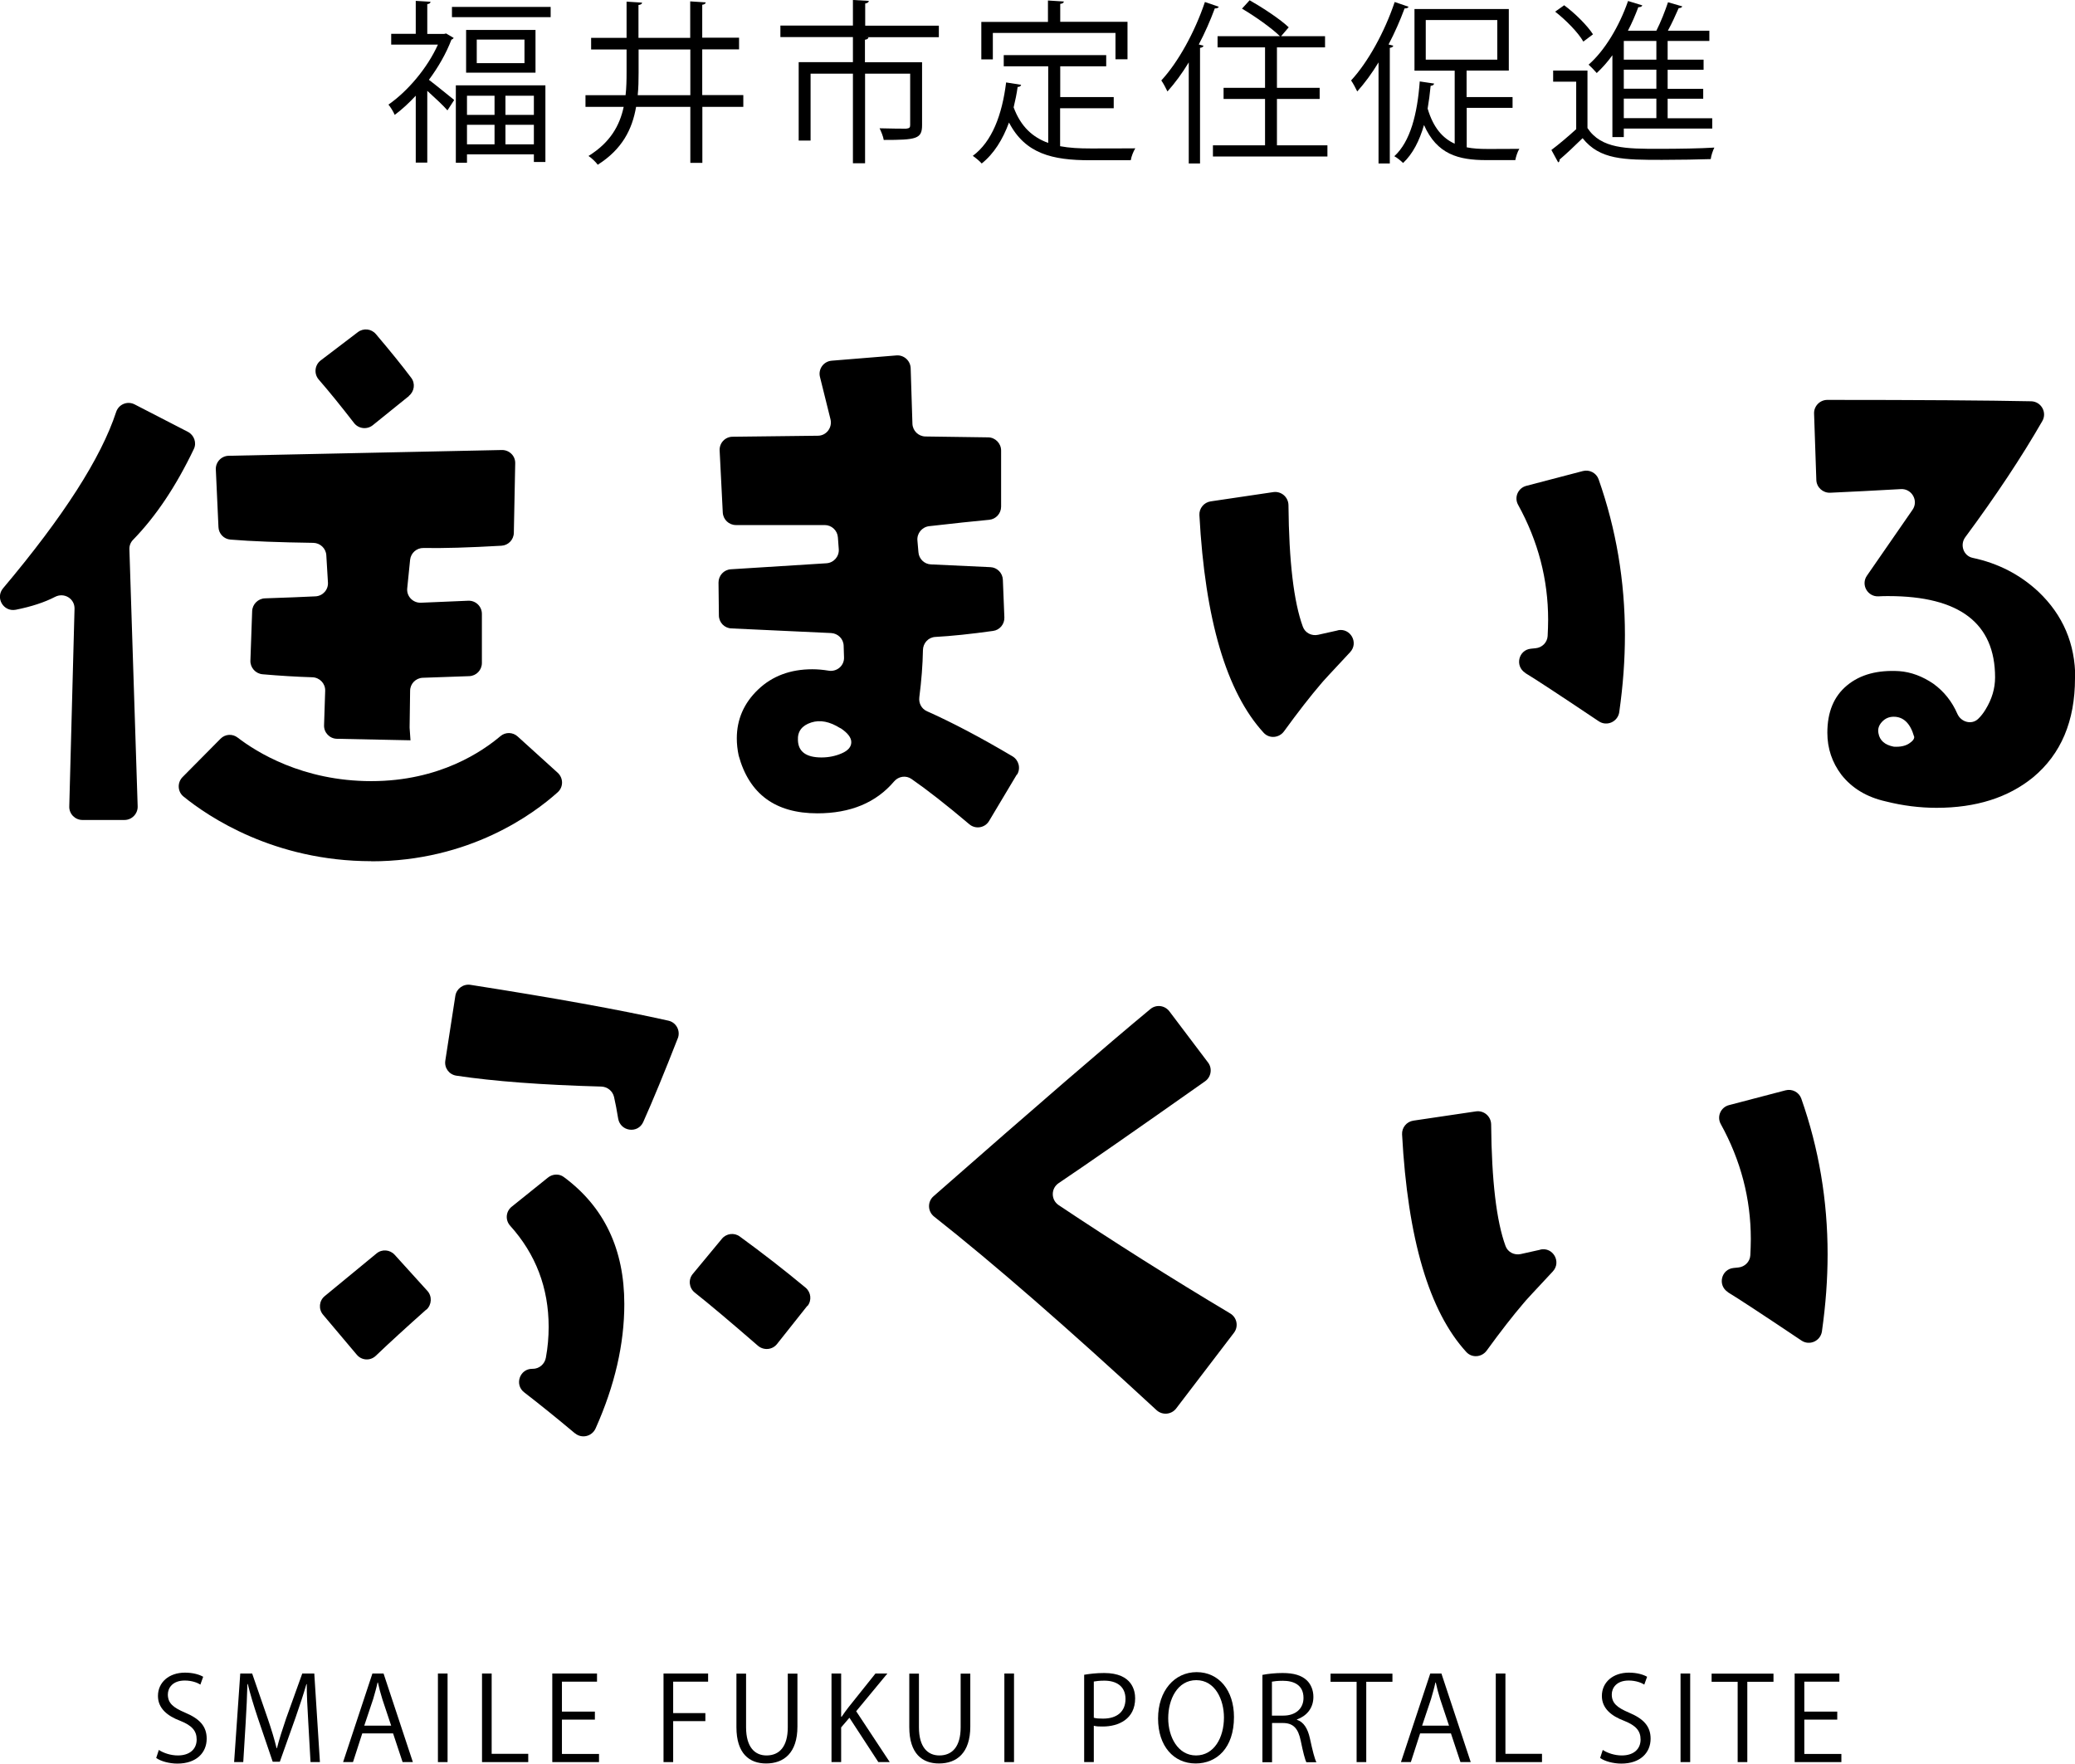
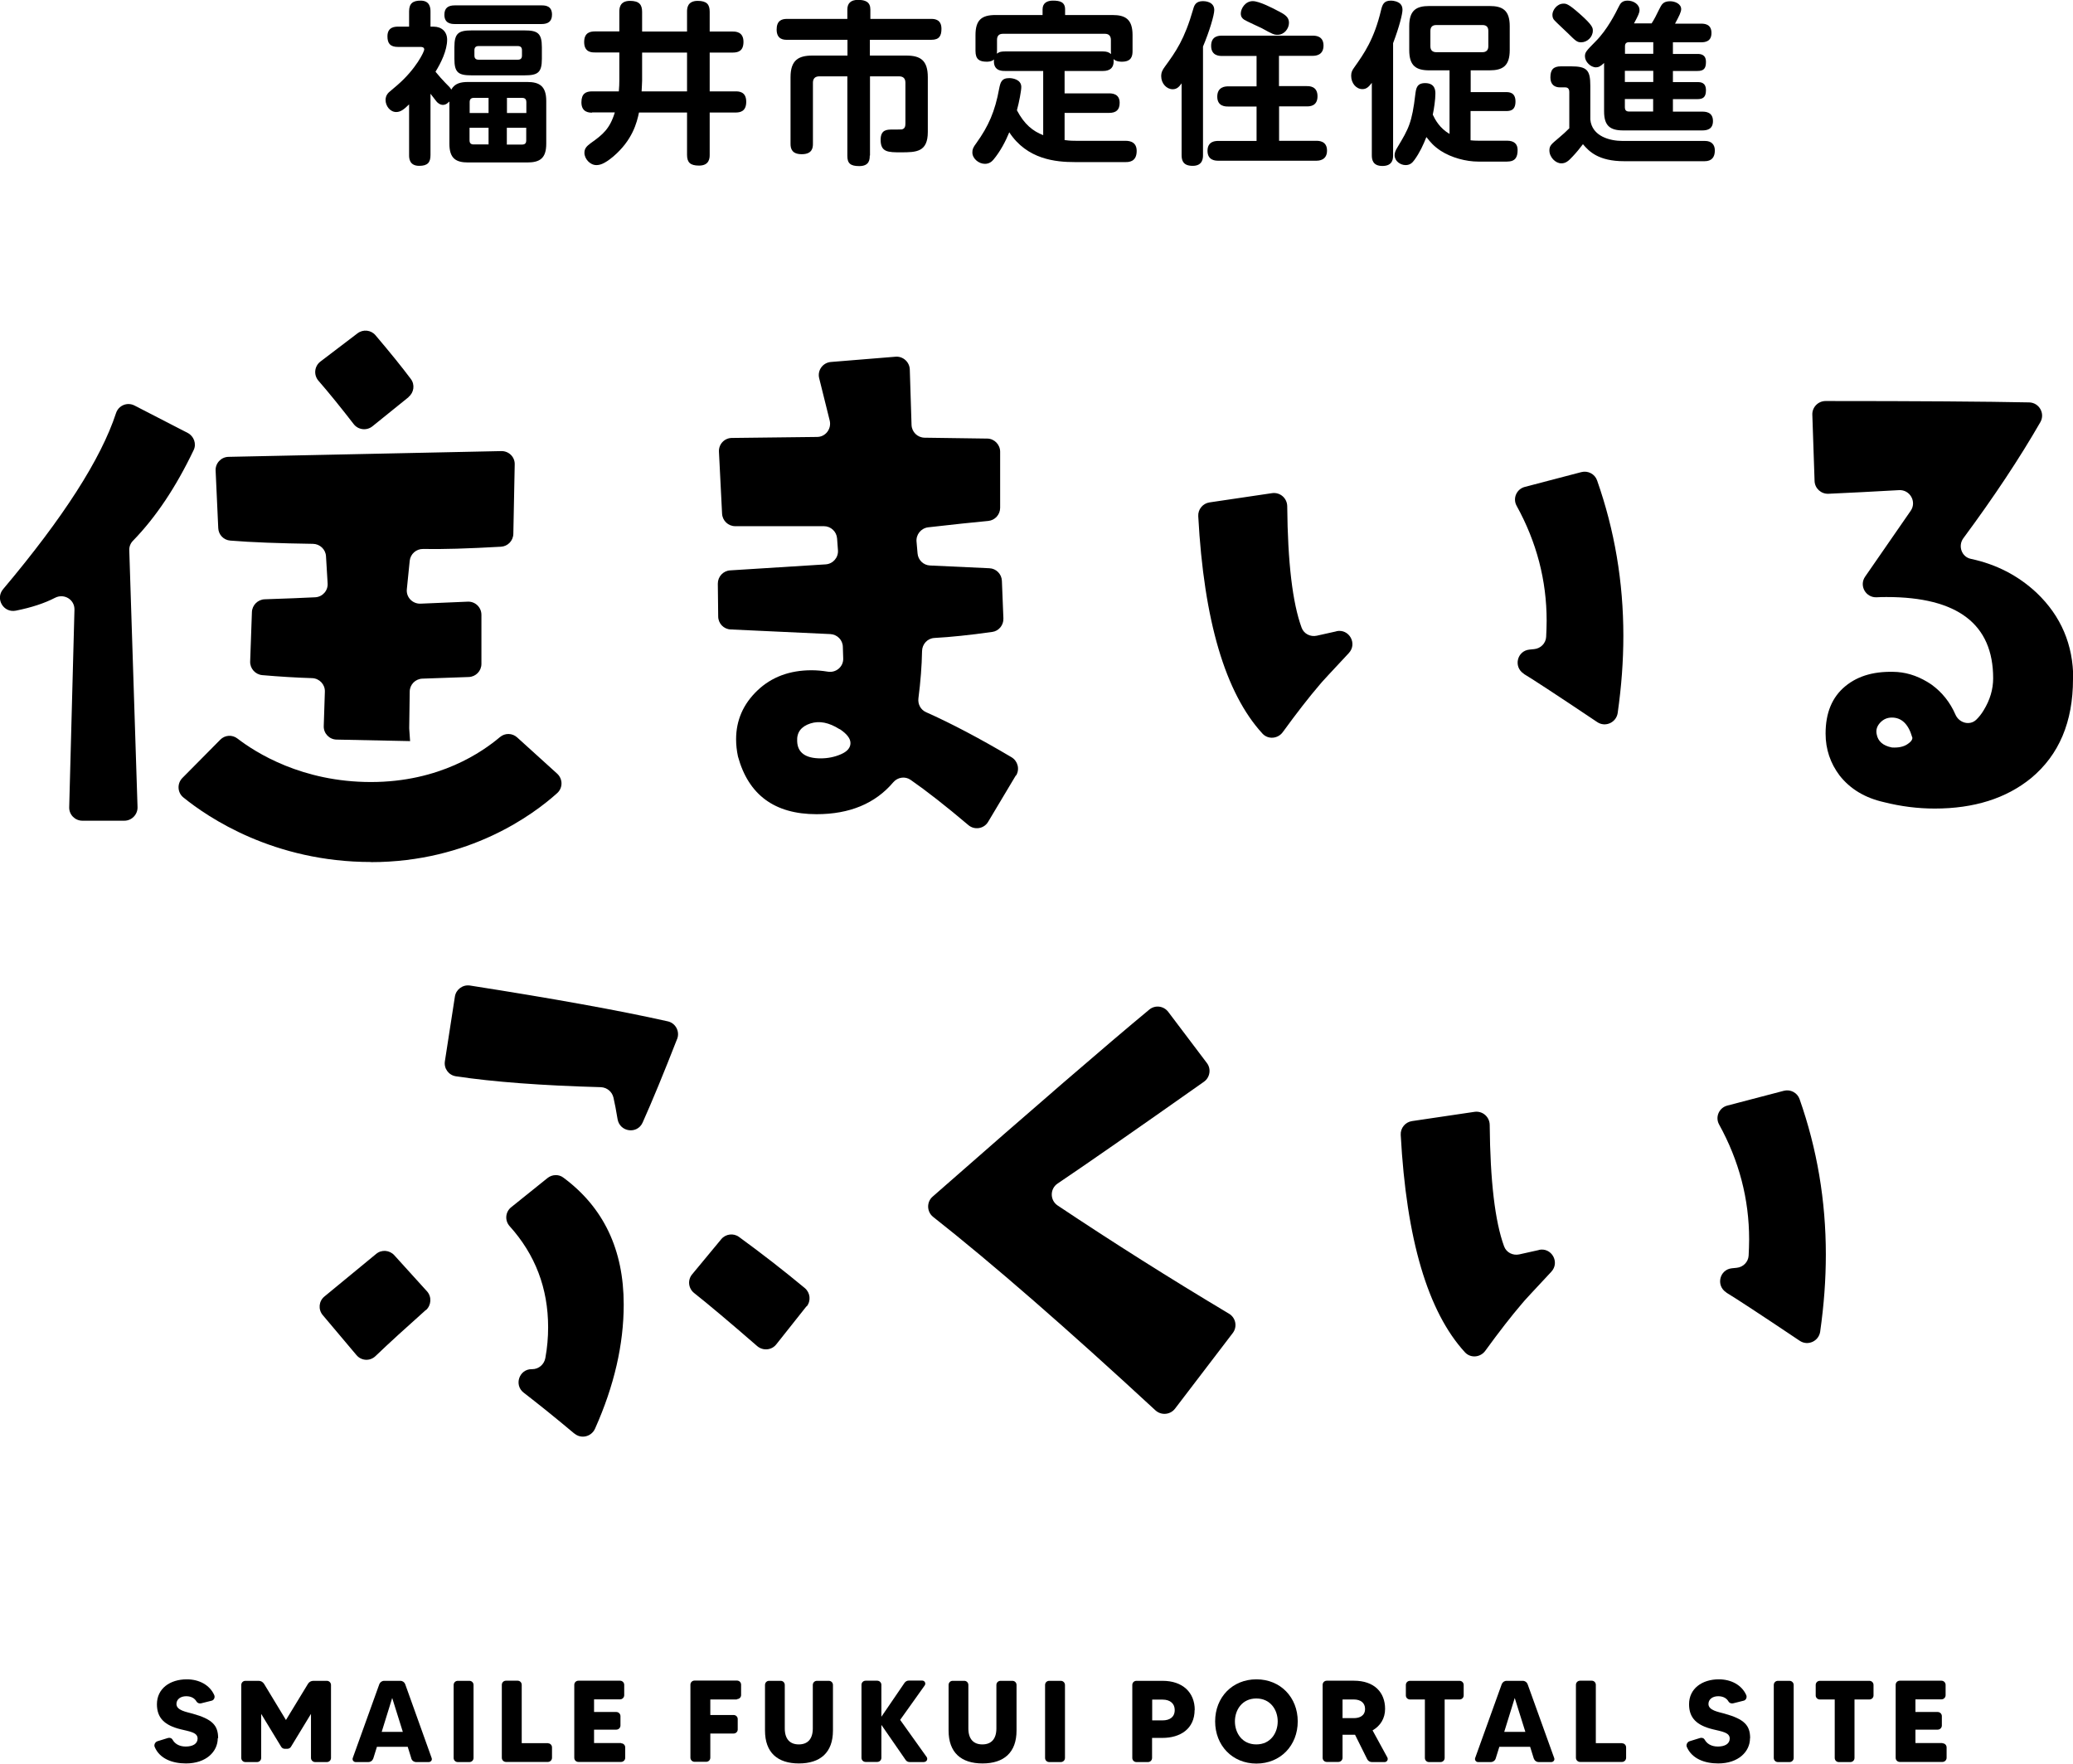
- <svg xmlns="http://www.w3.org/2000/svg" id="_レイヤー_2" data-name="レイヤー 2" viewBox="0 0 165.65 140.76">
+ <svg xmlns="http://www.w3.org/2000/svg" id="_レイヤー_2" data-name="レイヤー 2" viewBox="0 0 165.65 140.9">
  <defs>
    <style>
      .cls-1 {
        stroke-width: 0px;
      }
    </style>
  </defs>
  <g id="_レイヤー_1-2" data-name="レイヤー 1">
    <g>
-       <g>
-         <path class="cls-1" d="m35.61,2.67l.61.36c-.04.06-.1.11-.18.13-.43,1.13-1.07,2.23-1.8,3.21.57.43,1.7,1.36,2.02,1.61l-.54.83c-.32-.38-1.04-1.04-1.61-1.56v5.73h-.92v-5.34c-.54.58-1.11,1.11-1.68,1.53-.1-.25-.35-.65-.5-.82,1.5-1.04,3.09-2.88,3.95-4.79h-3.73v-.86h1.96V.07l1.18.07c-.01.1-.08.17-.26.19v2.38h1.34l.17-.04Zm.47-2.12h7.88v.82h-7.88v-.82Zm.31,12.44v-6.18h7.15v6.12h-.92v-.61h-5.34v.67h-.89Zm.82-10.6h5.54v3.41h-5.54v-3.41Zm2.27,5.25h-2.2v1.53h2.2v-1.53Zm-2.2,3.88h2.2v-1.56h-2.2v1.56Zm4.59-6.48v-1.88h-3.81v1.88h3.81Zm.75,4.13v-1.53h-2.27v1.53h2.27Zm-2.27,2.35h2.27v-1.56h-2.27v1.56Z" />
-         <path class="cls-1" d="m59.34,7.6v.93h-3.27v4.47h-.96v-4.47h-4.33c-.31,1.8-1.11,3.38-3.06,4.62-.15-.21-.49-.54-.74-.7,1.73-1.07,2.49-2.42,2.81-3.92h-3.05v-.93h3.2c.07-.6.08-1.21.08-1.84v-1.81h-2.83v-.93h2.83V.13l1.24.08c-.01.1-.1.17-.29.19v2.62h4.13V.11l1.24.08c-.01.1-.1.17-.28.19v2.63h2.94v.93h-2.94v3.65h3.27Zm-8.36-1.82c0,.63-.01,1.22-.07,1.82h4.2v-3.65h-4.13v1.82Z" />
-         <path class="cls-1" d="m74.95,2.05v.92h-5.83s.21.01.21.01c-.01.1-.1.17-.28.19v1.8h4.56v5.02c0,1.1-.45,1.18-3.06,1.18-.04-.28-.21-.67-.33-.93,1,.03,1.85.03,2.12.03.25-.03.32-.08.32-.28v-4.11h-3.6v7.15h-.97v-7.15h-3.38v5.34h-.95v-6.26h4.33v-2h-5.79v-.92h5.79V0l1.27.07c-.01.11-.1.18-.29.21v1.77h5.9Z" />
-         <path class="cls-1" d="m84.63,8.64v3.03c.74.14,1.54.18,2.42.18.49,0,2.94,0,3.58-.01-.15.24-.32.67-.36.95h-3.26c-2.99,0-5.16-.51-6.46-3.01-.5,1.36-1.21,2.5-2.18,3.27-.15-.18-.49-.46-.71-.61,1.53-1.13,2.34-3.26,2.66-5.86l1.2.19c-.03.1-.11.17-.28.17-.08.56-.19,1.1-.32,1.63.58,1.56,1.53,2.39,2.76,2.84v-6.12h-3.55v-.89h8.18v.89h-3.67v2.46h4.27v.89h-4.27Zm-5.37-6v2.1h-.92V1.75h5.32V.04l1.27.08c-.01.1-.1.17-.29.19v1.43h5.37v2.99h-.96v-2.1h-9.78Z" />
-         <path class="cls-1" d="m94.9,4.98c-.53.88-1.11,1.66-1.7,2.32-.1-.22-.33-.65-.49-.88,1.34-1.45,2.67-3.85,3.48-6.26l1.11.38c-.06.1-.15.14-.32.13-.36.97-.79,1.95-1.28,2.88l.38.1c-.03.08-.1.15-.28.17v9.23h-.9V4.98Zm7.03,6.62h4.04v.89h-9.14v-.89h4.16v-3.7h-3.31v-.89h3.31v-3.23h-3.79v-.89h4.98c-.65-.64-1.99-1.59-3.03-2.2l.61-.67c1.07.61,2.45,1.52,3.12,2.16l-.61.71h3.51v.89h-3.84v3.23h3.41v.89h-3.41v3.7Z" />
-         <path class="cls-1" d="m110.05,4.98c-.53.88-1.11,1.66-1.7,2.32-.1-.22-.33-.65-.49-.88,1.34-1.45,2.67-3.85,3.48-6.26l1.11.38c-.06.1-.15.14-.32.13-.36.97-.79,1.95-1.28,2.88l.38.1c-.03.08-.1.15-.28.17v9.23h-.9V4.98Zm7.04,3.63v3.15c.5.1,1.04.13,1.61.13.33,0,2.13,0,2.59-.01-.14.22-.28.65-.32.9h-2.32c-2.24,0-3.94-.47-4.97-2.8-.36,1.25-.9,2.31-1.67,3.03-.17-.17-.47-.42-.7-.54,1.28-1.17,1.84-3.37,2.03-5.97l1.15.17c-.03.11-.12.17-.28.18-.06.63-.14,1.24-.24,1.82.46,1.54,1.21,2.37,2.16,2.8v-5.83h-3.21V.72h7.53v4.91h-3.37v2.12h3.67v.86h-3.67Zm-3.27-7.01v3.16h5.71V1.6h-5.71Z" />
-         <path class="cls-1" d="m126.73,5.64v4.58c1.09,1.66,3.12,1.66,5.73,1.66,1.53,0,3.31-.03,4.4-.1-.11.21-.26.64-.29.92-.96.03-2.49.06-3.87.06-3.06,0-4.98,0-6.36-1.73-.64.63-1.29,1.24-1.84,1.71.01.11-.01.17-.11.22l-.54-.99c.6-.45,1.32-1.06,1.98-1.66v-3.79h-1.84v-.89h2.74Zm-1.86-5.22c.88.65,1.86,1.63,2.3,2.32l-.77.58c-.4-.71-1.38-1.71-2.25-2.39l.72-.51Zm3.85,10.52v-6.53c-.39.54-.82,1.02-1.25,1.42-.15-.18-.46-.5-.65-.67,1.28-1.11,2.45-3.06,3.15-5.08l1.14.35c-.04.1-.15.15-.32.14-.24.64-.51,1.27-.83,1.88h2.27c.35-.68.71-1.61.93-2.27l1.14.33c-.03.08-.14.14-.29.14-.22.51-.54,1.21-.86,1.8h3.31v.82h-3.33v1.49h2.87v.81h-2.87v1.52h2.84v.79h-2.84v1.56h3.56v.82h-7.06v.68h-.9Zm3.51-6.18v-1.49h-2.6v1.49h2.6Zm0,2.32v-1.52h-2.6v1.52h2.6Zm0,2.35v-1.56h-2.6v1.56h2.6Z" />
-       </g>
-       <g>
-         <path class="cls-1" d="m15.99,134.46c-.2-.13-.65-.32-1.24-.32-.98,0-1.35.6-1.35,1.11,0,.7.43,1.05,1.37,1.45,1.14.48,1.73,1.07,1.73,2.08,0,1.12-.82,1.99-2.34,1.99-.64,0-1.34-.19-1.69-.45l.21-.64c.38.25.95.44,1.52.44.95,0,1.5-.51,1.5-1.27,0-.7-.38-1.12-1.3-1.49-1.07-.4-1.79-1.02-1.79-1.99,0-1.08.87-1.86,2.16-1.86.67,0,1.18.17,1.45.33l-.23.64Z" />
-         <path class="cls-1" d="m25.55,140.65h-.76l-.18-3.18c-.06-1.01-.13-2.32-.12-3.04h-.03c-.23.8-.52,1.67-.86,2.65l-1.26,3.54h-.57l-1.18-3.47c-.34-1.02-.61-1.91-.81-2.73h-.03c-.02.86-.07,2.03-.14,3.12l-.19,3.11h-.73l.49-7.07h.95l1.24,3.59c.3.88.53,1.63.71,2.37h.03c.18-.71.42-1.46.73-2.37l1.29-3.59h.96l.45,7.07Z" />
-         <path class="cls-1" d="m32.96,140.65h-.82l-.76-2.29h-2.46l-.74,2.29h-.79l2.34-7.07h.89l2.34,7.07Zm-1.73-2.9l-.7-2.1c-.15-.48-.27-.93-.36-1.35h-.03c-.09.43-.22.87-.35,1.32l-.71,2.12h2.14Z" />
-         <path class="cls-1" d="m34.96,133.58h.77v7.07h-.77v-7.07Z" />
-         <path class="cls-1" d="m42.17,140.65h-3.69v-7.07h.77v6.41h2.92v.66Z" />
-         <path class="cls-1" d="m47.82,140.65h-3.73v-7.07h3.57v.65h-2.8v2.39h2.63v.64h-2.63v2.74h2.96v.65Z" />
-         <path class="cls-1" d="m52.97,140.65v-7.07h3.56v.65h-2.79v2.51h2.57v.64h-2.57v3.27h-.77Z" />
-         <path class="cls-1" d="m63.66,137.81c0,2.12-1.09,2.95-2.5,2.95-1.32,0-2.37-.77-2.37-2.9v-4.27h.77v4.28c0,1.6.71,2.25,1.63,2.25,1.02,0,1.7-.69,1.7-2.25v-4.28h.77v4.22Z" />
-         <path class="cls-1" d="m71.03,140.65h-.91l-2.31-3.54-.66.77v2.77h-.77v-7.07h.77v3.45h.04c.18-.27.37-.53.55-.76l2.15-2.69h.95l-2.49,3.01,2.68,4.06Z" />
-         <path class="cls-1" d="m77.46,137.81c0,2.12-1.09,2.95-2.5,2.95-1.32,0-2.37-.77-2.37-2.9v-4.27h.77v4.28c0,1.6.71,2.25,1.63,2.25,1.02,0,1.7-.69,1.7-2.25v-4.28h.77v4.22Z" />
-         <path class="cls-1" d="m80.18,133.58h.77v7.07h-.77v-7.07Z" />
-         <path class="cls-1" d="m86.55,133.68c.41-.07.95-.14,1.6-.14,2.28,0,2.47,1.47,2.47,2.02,0,1.66-1.33,2.25-2.58,2.25-.27,0-.51,0-.72-.06v2.9h-.77v-6.98Zm.77,3.43c.19.06.45.07.74.07,1.11,0,1.79-.56,1.79-1.57s-.72-1.46-1.69-1.46c-.39,0-.68.04-.84.07v2.88Z" />
-         <path class="cls-1" d="m98.51,137.05c0,2.49-1.39,3.71-3.06,3.71-1.75,0-3-1.38-3-3.59s1.31-3.7,3.08-3.7,2.98,1.45,2.98,3.58Zm-5.25.1c0,1.5.78,2.97,2.22,2.97s2.23-1.42,2.23-3.03c0-1.42-.7-2.98-2.21-2.98s-2.24,1.54-2.24,3.04Z" />
-         <path class="cls-1" d="m103.53,137.27c.55.18.87.71,1.04,1.48.22,1.02.38,1.64.52,1.91h-.8c-.11-.2-.27-.83-.45-1.71-.2-.98-.59-1.42-1.43-1.42h-.86v3.13h-.77v-6.97c.44-.09,1.05-.15,1.6-.15.92,0,1.52.19,1.94.58.33.31.53.79.53,1.32,0,.94-.57,1.54-1.32,1.81v.03Zm-1.08-.33c.98,0,1.61-.56,1.61-1.41,0-1.05-.79-1.37-1.65-1.37-.42,0-.71.04-.87.07v2.71h.91Z" />
-         <path class="cls-1" d="m111.16,134.24h-2.09v6.41h-.77v-6.41h-2.08v-.65h4.94v.65Z" />
-         <path class="cls-1" d="m117.41,140.65h-.82l-.76-2.29h-2.46l-.74,2.29h-.79l2.34-7.07h.89l2.34,7.07Zm-1.73-2.9l-.7-2.1c-.15-.48-.27-.93-.36-1.35h-.03c-.09.43-.22.87-.35,1.32l-.71,2.12h2.14Z" />
-         <path class="cls-1" d="m123.1,140.65h-3.69v-7.07h.77v6.41h2.92v.66Z" />
-         <path class="cls-1" d="m131.26,134.46c-.2-.13-.65-.32-1.24-.32-.98,0-1.35.6-1.35,1.11,0,.7.43,1.05,1.37,1.45,1.14.48,1.73,1.07,1.73,2.08,0,1.12-.82,1.99-2.34,1.99-.64,0-1.34-.19-1.69-.45l.21-.64c.38.25.95.44,1.52.44.95,0,1.5-.51,1.5-1.27,0-.7-.38-1.12-1.3-1.49-1.07-.4-1.79-1.02-1.79-1.99,0-1.08.87-1.86,2.16-1.86.67,0,1.18.17,1.45.33l-.23.64Z" />
-         <path class="cls-1" d="m134.16,133.58h.77v7.07h-.77v-7.07Z" />
-         <path class="cls-1" d="m141.58,134.24h-2.09v6.41h-.77v-6.41h-2.08v-.65h4.94v.65Z" />
-         <path class="cls-1" d="m147,140.65h-3.73v-7.07h3.57v.65h-2.8v2.39h2.63v.64h-2.63v2.74h2.96v.65Z" />
-       </g>
-       <g>
-         <path class="cls-1" d="m81.17,61.83l-2.21,3.7c-.33.56-1.09.68-1.58.26-1.83-1.55-3.37-2.75-4.61-3.61-.44-.31-1.04-.22-1.39.19-1.44,1.7-3.49,2.55-6.13,2.55-3.35,0-5.44-1.54-6.28-4.61-.1-.47-.15-.93-.15-1.37,0-1.52.57-2.82,1.7-3.9s2.58-1.62,4.33-1.62c.42,0,.85.04,1.28.11.66.12,1.27-.38,1.25-1.05-.01-.35-.02-.66-.03-.93-.01-.55-.45-.99-1-1.02l-7.96-.37c-.56-.02-1-.48-1-1.04l-.03-2.62c0-.56.43-1.03.99-1.06l7.63-.48c.58-.04,1.02-.54.98-1.12l-.07-.95c-.04-.55-.5-.98-1.05-.98h-7.09c-.56,0-1.02-.44-1.05-1l-.25-4.95c-.03-.6.44-1.1,1.04-1.1l6.8-.08c.68,0,1.17-.65,1.01-1.31l-.84-3.38c-.16-.63.29-1.25.94-1.3l5.16-.42c.6-.05,1.12.42,1.14,1.02l.14,4.43c.02.56.47,1.01,1.04,1.02l5,.07c.57,0,1.04.48,1.04,1.05v4.48c0,.54-.41,1-.95,1.05-1.18.11-2.78.28-4.8.51-.57.07-.99.58-.93,1.16.03.33.06.64.08.92.04.53.47.95,1,.97l4.74.22c.54.02.98.46,1,1.01l.12,3c.02.54-.37,1.01-.9,1.08-1.79.25-3.32.41-4.61.48-.56.03-.98.49-.99,1.05-.02,1.18-.12,2.44-.29,3.77-.06.47.18.92.61,1.11,2,.89,4.28,2.09,6.83,3.6.5.3.67.95.37,1.45m-14.11-3.69c-.85-.54-1.62-.69-2.33-.46-.74.24-1.1.71-1.06,1.42.03.91.66,1.37,1.88,1.37.57,0,1.12-.11,1.62-.33.51-.22.76-.52.76-.89s-.29-.74-.86-1.12" />
-         <path class="cls-1" d="m106.79,50.31c1.01-.22,1.7.99.99,1.75-1.45,1.55-2.23,2.39-2.34,2.54-.84.98-1.82,2.24-2.94,3.78-.39.53-1.17.6-1.62.11-2.97-3.24-4.68-9.03-5.13-17.37-.03-.54.36-1.02.9-1.1l5-.74c.64-.09,1.2.4,1.21,1.04.04,4.48.42,7.72,1.15,9.71.18.49.7.75,1.21.64l1.57-.35Zm22.48,6.52c-.11.78-.99,1.18-1.64.74-3.19-2.14-5.12-3.4-5.77-3.79-.04-.02-.08-.05-.11-.08-.83-.55-.52-1.82.46-1.92.13-.01.26-.03.39-.04.51-.05.92-.46.95-.97.02-.43.04-.86.04-1.3,0-3.22-.8-6.28-2.4-9.18-.33-.6,0-1.34.66-1.51l4.51-1.18c.53-.14,1.08.15,1.26.66,1.4,3.98,2.1,8.12,2.1,12.42,0,1.99-.15,4.03-.45,6.14" />
-         <path class="cls-1" d="m165.65,54.14c0,3.41-1.11,6.05-3.35,7.91-1.99,1.62-4.56,2.43-7.7,2.43-1.35,0-2.7-.17-4.05-.51-1.52-.34-2.7-1.05-3.55-2.13-.74-.98-1.12-2.1-1.12-3.35,0-1.66.52-2.91,1.57-3.78s2.43-1.24,4.16-1.14c.95.07,1.86.41,2.74,1.01.84.61,1.48,1.41,1.91,2.4.29.66,1.14.9,1.66.4.21-.2.41-.45.59-.75.51-.83.76-1.68.76-2.56,0-4.32-2.84-6.49-8.51-6.49-.26,0-.53,0-.8.02-.87.04-1.42-.93-.92-1.65l3.64-5.26c.5-.72-.06-1.7-.93-1.65-2.07.12-3.96.21-5.65.29-.58.02-1.08-.43-1.1-1.02l-.18-5.3c-.02-.59.46-1.09,1.06-1.09,7.38,0,12.8.04,16.27.11.8.02,1.29.89.89,1.58-1.65,2.87-3.7,5.96-6.15,9.27-.45.61-.14,1.5.6,1.65,2.02.43,3.77,1.33,5.24,2.7,1.96,1.86,2.94,4.16,2.94,6.89m-12.87,4.66c-.3-1.05-.85-1.57-1.62-1.57-.37,0-.68.13-.94.41-.25.27-.35.57-.28.91.1.58.51.93,1.22,1.07.51.03.91-.05,1.22-.25s.44-.39.41-.56" />
-         <path class="cls-1" d="m15.47,35.85c-1.41,2.95-3.02,5.36-4.84,7.23-.2.2-.31.47-.3.76l.66,20.52c.02.59-.46,1.09-1.05,1.09h-3.36c-.59,0-1.07-.49-1.05-1.08l.42-15.78c.02-.81-.83-1.32-1.55-.95-.85.44-1.89.78-3.14,1.03-.98.19-1.66-.95-1.01-1.72,4.81-5.71,7.82-10.4,9.02-14.06.2-.62.9-.91,1.48-.61l4.25,2.19c.5.26.72.88.47,1.38m17.28,23.24l-5.85-.12c-.59-.01-1.05-.5-1.03-1.08l.09-2.75c.02-.58-.44-1.06-1.02-1.08-1.28-.04-2.6-.12-3.98-.24-.56-.05-.99-.53-.97-1.09l.14-3.95c.02-.55.47-1,1.02-1.02,1.74-.06,3.09-.11,4.04-.16.58-.03,1.03-.53.99-1.11l-.13-2.17c-.03-.55-.49-.98-1.04-.99-2.72-.04-4.92-.12-6.61-.26-.53-.04-.94-.47-.96-1l-.21-4.59c-.03-.59.44-1.09,1.03-1.1l21.8-.46c.6-.01,1.09.47,1.07,1.07l-.11,5.54c-.01.55-.44,1-.99,1.03-2.62.15-4.69.21-6.22.18-.55-.01-1.01.4-1.07.94l-.23,2.27c-.07.64.45,1.18,1.09,1.16l3.77-.16c.6-.03,1.1.45,1.1,1.05v3.92c0,.57-.45,1.03-1.01,1.05l-3.71.13c-.56.02-1.01.48-1.01,1.04l-.04,2.86s0,.06,0,.09l.07,1.01Zm-.09-27.49l-2.9,2.34c-.46.37-1.14.29-1.5-.18-1.02-1.32-1.96-2.48-2.82-3.47-.39-.46-.32-1.15.16-1.52l2.97-2.26c.45-.34,1.08-.27,1.44.16,1.17,1.38,2.11,2.54,2.82,3.49.34.45.25,1.09-.19,1.44" />
-         <path class="cls-1" d="m29.65,68.74c-7.78,0-13.03-3.56-15-5.16-.48-.39-.51-1.11-.08-1.55l3.03-3.06c.37-.38.96-.42,1.38-.09,1.47,1.13,5.16,3.47,10.66,3.47s8.92-2.42,10.31-3.59c.4-.34.99-.33,1.38.03l3.19,2.89c.46.42.47,1.14,0,1.56-1.9,1.71-7.02,5.51-14.88,5.51" />
-         <path class="cls-1" d="m34.03,104.53c-1.55,1.38-2.9,2.61-4.03,3.69-.44.42-1.13.38-1.52-.09l-2.69-3.19c-.38-.45-.32-1.12.14-1.49l4.13-3.4c.43-.36,1.07-.31,1.45.11l2.61,2.88c.39.43.35,1.11-.08,1.5m20.07-21.67c-1.07,2.74-1.99,4.97-2.76,6.69-.43.95-1.82.76-2-.27-.11-.68-.22-1.25-.33-1.73-.11-.47-.52-.81-1.01-.83-4.73-.13-8.59-.42-11.58-.87-.58-.09-.97-.62-.88-1.2l.8-5.17c.09-.57.63-.97,1.21-.88,6.65,1.04,11.92,1.99,15.8,2.86.63.14.98.81.75,1.41m-8.21,31.53c-1.56-1.31-2.91-2.39-4.05-3.27-.8-.61-.36-1.89.64-1.88.01,0,.03,0,.04,0,.52,0,.96-.38,1.05-.9.15-.82.22-1.63.22-2.45,0-3.11-1.03-5.81-3.08-8.08-.4-.45-.34-1.14.13-1.51l2.9-2.33c.36-.29.89-.32,1.26-.04,3.22,2.38,4.83,5.76,4.83,10.14,0,3.19-.76,6.5-2.29,9.92-.29.65-1.11.85-1.65.39m18.55-10.17l-2.42,3.05c-.37.47-1.06.53-1.52.14-2.27-1.97-3.96-3.39-5.05-4.25-.46-.37-.53-1.04-.15-1.49l2.32-2.8c.35-.43.99-.51,1.43-.18,1.8,1.31,3.55,2.67,5.25,4.08.44.37.51,1.02.15,1.47" />
-         <path class="cls-1" d="m98.51,106.38l-4.62,6.05c-.38.49-1.1.55-1.56.13-7.09-6.55-13.01-11.71-17.77-15.46-.51-.41-.53-1.19-.03-1.62,8.17-7.17,13.94-12.15,17.31-14.94.46-.38,1.14-.3,1.51.18l3.09,4.09c.36.47.25,1.16-.24,1.5-5.53,3.9-9.43,6.61-11.69,8.13-.62.42-.62,1.33,0,1.75,4.39,2.93,8.96,5.82,13.7,8.65.54.32.68,1.04.3,1.54" />
-         <path class="cls-1" d="m122.97,99.74c1.01-.22,1.7.99.99,1.75-1.45,1.55-2.23,2.39-2.34,2.54-.84.98-1.82,2.24-2.94,3.78-.39.53-1.17.6-1.62.11-2.97-3.24-4.68-9.03-5.13-17.37-.03-.54.36-1.02.9-1.1l5-.74c.64-.09,1.2.4,1.21,1.04.04,4.48.42,7.72,1.15,9.71.18.49.7.75,1.21.64l1.57-.35Zm22.48,6.52c-.11.78-.99,1.18-1.64.74-3.19-2.14-5.12-3.4-5.77-3.79-.04-.02-.08-.05-.11-.08-.83-.55-.52-1.82.46-1.92.13-.01.26-.03.39-.04.51-.05.92-.46.95-.97.02-.43.04-.86.04-1.3,0-3.22-.8-6.28-2.4-9.18-.33-.6,0-1.34.66-1.51l4.51-1.18c.53-.14,1.08.15,1.26.66,1.4,3.98,2.1,8.12,2.1,12.42,0,1.99-.15,4.03-.45,6.14" />
-       </g>
+       <path class="cls-1" d="m35.92,8.1c-.1.08-.25.28-.53.28-.24,0-.46-.19-.54-.31-.07-.08-.38-.49-.45-.58v4.9c0,.58-.22.86-.9.86-.81,0-.81-.64-.81-.86v-4.05c-.4.39-.67.61-1.03.61-.49,0-.85-.49-.85-.96,0-.11.01-.36.26-.61.1-.08.57-.49.67-.57,1.53-1.32,2.16-2.7,2.16-2.85,0-.21-.21-.21-.31-.21h-1.78c-.63,0-.85-.28-.85-.85,0-.77.63-.77.85-.77h.88V.91c0-.65.32-.86.92-.86.72,0,.79.54.79.86v1.22h.25c.63,0,1.08.39,1.08,1.04,0,.86-.5,1.87-.93,2.56.26.32.58.68.76.86.38.38.42.42.5.57.28-.5.75-.61,1.35-.61h4.72c1,0,1.52.35,1.52,1.52v3.41c0,1.17-.51,1.5-1.52,1.5h-4.72c-.97,0-1.5-.31-1.5-1.5v-3.38Zm.42-6.18c-.32,0-.83-.06-.83-.74,0-.57.33-.75.83-.75h6.94c.31,0,.83.04.83.74,0,.57-.35.75-.83.75h-6.94Zm6.96,2.78c0,1.1-.32,1.32-1.39,1.32h-4.22c-1.07,0-1.38-.22-1.38-1.32v-.93c0-1.11.32-1.34,1.38-1.34h4.22c1.04,0,1.39.21,1.39,1.34v.93Zm-5.78,4.33h1.52v-1.21h-1.18c-.22,0-.33.11-.33.33v.88Zm1.52,2.52v-1.34h-1.52v1c0,.24.12.33.33.33h1.18Zm2.67-7.54c0-.21-.1-.33-.33-.33h-3.14c-.24,0-.33.13-.33.33v.43c0,.21.1.33.33.33h3.14c.24,0,.33-.12.33-.33v-.43Zm.35,5.02v-.88c0-.18-.08-.33-.33-.33h-1.22v1.21h1.56Zm0,1.18h-1.56v1.34h1.22c.24,0,.33-.12.33-.33v-1Z" />
+       <path class="cls-1" d="m47.32,9c-.21,0-.86,0-.86-.82,0-.71.36-.88.86-.88h2.13c.03-.28.04-.68.04-.88v-2.23h-1.95c-.25,0-.86,0-.86-.83,0-.75.47-.85.86-.85h1.95V.95c0-.24,0-.88.85-.88.75,0,.97.31.97.88v1.57h3.59V.93c0-.22,0-.86.85-.86.72,0,.96.28.96.86v1.59h1.84c.21,0,.86,0,.86.82,0,.72-.4.86-.86.86h-1.84v3.1h2.06c.25,0,.86,0,.86.83,0,.78-.49.86-.86.86h-2.06v3.38c0,.22,0,.86-.85.86-.7,0-.96-.25-.96-.86v-3.38h-3.84c-.17.81-.52,2.21-2.06,3.52-.75.63-1.11.68-1.35.68-.5,0-.95-.5-.95-.98,0-.35.18-.53.5-.77.96-.68,1.53-1.14,1.93-2.46h-1.82Zm3.99-2.56c0,.15-.03.61-.04.86h3.63v-3.1h-3.59v2.24Z" />
+       <path class="cls-1" d="m69.5,12.43c0,.29-.01.84-.84.84-.7,0-.95-.22-.95-.81v-6.36h-2.24c-.33,0-.51.17-.51.51v4.88c0,.28-.03.83-.89.83-.78,0-.9-.43-.9-.83v-5.32c0-1.36.63-1.73,1.74-1.73h2.81v-1.26h-4.84c-.25,0-.82-.02-.82-.82,0-.7.39-.85.82-.85h4.83v-.75c0-.47.25-.77.85-.77s.99.17.99.77v.75h4.87c.3,0,.81.06.81.79,0,.57-.18.88-.81.88h-4.91v1.26h2.91c1.11,0,1.72.36,1.72,1.73v4.37c0,1.61-.92,1.63-2.14,1.63-1.03,0-1.63,0-1.63-1,0-.82.51-.82.95-.82.11,0,.65,0,.74-.01.26-.06.29-.26.29-.49v-3.24c0-.36-.19-.51-.51-.51h-2.32v6.33Z" />
+       <path class="cls-1" d="m89.95,11.25c.39,0,.88.13.88.81,0,.89-.65.89-.89.89h-4.06c-1.52,0-3.81-.21-5.23-2.38-.29.71-.71,1.52-1.27,2.19-.13.15-.33.33-.68.33-.49,0-1-.42-1-.91,0-.24.05-.39.32-.75.97-1.35,1.49-2.53,1.82-4.34.1-.5.18-.85.81-.85.25,0,.96.1.96.71,0,.29-.17,1.21-.35,1.86.6,1.14,1.27,1.66,2.1,1.99v-5.13h-3.05c-.26,0-.97,0-.88-.92-.19.18-.5.18-.58.18-.58,0-.9-.18-.9-.86v-1.27c0-1.21.5-1.6,1.6-1.6h3.76v-.45c0-.51.36-.7.83-.7.54,0,.97.1.97.7v.45h3.79c1.04,0,1.6.35,1.6,1.6v1.27c0,.39-.07.86-.85.86-.1,0-.46,0-.67-.21.08.72-.32.95-.83.95h-3.08v1.79h3.55c.2,0,.85,0,.85.75,0,.57-.28.81-.85.81h-3.55v2.17c.42.06.71.06.95.06h3.94Zm-1.81-7.14c.29,0,.47.06.64.21,0-.06-.01-.11-.01-.25v-.88c0-.32-.17-.49-.47-.49h-8.16c-.32,0-.47.17-.47.49v.88c0,.1,0,.14-.01.22.11-.08.21-.18.65-.18h7.84Z" />
+       <path class="cls-1" d="m96.13,12.39c0,.21,0,.86-.82.86-.75,0-.89-.4-.89-.86v-5.73c-.18.25-.36.47-.71.47-.49,0-.92-.46-.92-1.04,0-.31.1-.5.29-.76.88-1.21,1.57-2.17,2.27-4.61.08-.29.2-.63.78-.63.14,0,.9.03.9.71,0,.4-.38,1.68-.9,2.92v8.67Zm6.08-5.51h2.21c.21,0,.86,0,.86.81s-.64.81-.86.81h-2.21v2.75h2.98c.18,0,.85,0,.85.78s-.65.81-.85.81h-7.84c-.19,0-.86,0-.86-.79s.67-.79.86-.79h3.06v-2.75h-2.28c-.2,0-.86,0-.86-.79s.65-.82.86-.82h2.28v-2.43h-2.77c-.19,0-.86,0-.86-.81s.65-.81.86-.81h7.26c.19,0,.86,0,.86.79s-.65.82-.86.82h-2.7v2.43Zm-.03-5.98c.51.27.82.47.82.92,0,.47-.38.96-.91.96-.28,0-.38-.04-1.25-.52-.22-.11-1.22-.56-1.41-.68-.17-.11-.28-.25-.28-.5,0-.39.35-.99.96-.99.51,0,1.62.57,2.06.81" />
+       <path class="cls-1" d="m111.32,12.4c0,.24,0,.86-.85.86-.78,0-.85-.51-.85-.86v-5.78c-.24.31-.42.5-.75.5-.5,0-.9-.47-.9-1.06,0-.28.07-.43.25-.68.78-1.1,1.59-2.25,2.14-4.58.11-.44.22-.75.79-.75.22,0,.54.07.74.25.14.14.18.31.18.49,0,.32-.25,1.34-.75,2.66v8.95Zm6.19-5.04h2.84c.22,0,.75,0,.75.75s-.47.76-.75.76h-2.84v2.34c.35.04.72.03.93.03h1.98c.6,0,.85.29.85.74,0,.58-.18.93-.85.93h-2.3c-.97,0-2.14-.31-2.99-.86-.57-.38-.81-.67-1.15-1.1-.25.63-.53,1.24-.95,1.82-.17.24-.36.42-.71.42-.42,0-.88-.32-.88-.79,0-.19.06-.36.24-.65.88-1.47,1.15-1.93,1.42-4.25.06-.43.11-.86.78-.86.82,0,.82.63.82.85,0,.46-.11,1.22-.21,1.67.19.4.54,1.07,1.34,1.54v-5.08h-1.61c-1.07,0-1.61-.36-1.61-1.62v-1.91c0-1.28.57-1.61,1.61-1.61h4.8c1.04,0,1.62.33,1.62,1.61v1.91c0,1.27-.56,1.62-1.62,1.62h-1.5v1.74Zm1.42-4.89c0-.31-.15-.47-.47-.47h-3.69c-.33,0-.47.18-.47.47v1.23c0,.33.19.47.47.47h3.69c.29,0,.47-.15.47-.47v-1.23Z" />
+       <path class="cls-1" d="m136.24,11.26c.54,0,.79.31.79.76,0,.54-.25.86-.82.86h-6.42c-2.06,0-2.81-.78-3.3-1.36-.18.25-.56.71-.81.97-.35.38-.56.56-.92.56-.46,0-.95-.49-.95-1.03,0-.39.17-.51.7-.96.43-.36.54-.47.89-.81v-2.87c0-.11,0-.4-.32-.4h-.43c-.42,0-.76-.22-.76-.79,0-.63.24-.89.85-.89h.78c1.29,0,1.56.29,1.56,1.56v2.69c.13,1.36,1.6,1.71,2.56,1.71h6.6ZM124.94.29c.2,0,.38,0,1.32.84,1.02.9,1.02,1.11,1.02,1.32,0,.52-.46.93-.93.93-.33,0-.43-.1-1.09-.75-.17-.17-.89-.83-1.03-.99-.1-.1-.18-.22-.18-.46,0-.35.35-.89.89-.89m7.03,1.59c.22-.33.39-.68.61-1.13.2-.4.32-.65.88-.65.39,0,.88.21.88.63,0,.22-.15.53-.49,1.16h2.07c.25,0,.84.01.84.74,0,.66-.45.75-.84.75h-2.24v.93h1.96c.25,0,.68.03.68.64,0,.53-.18.72-.68.72h-1.96v.89h1.96c.24,0,.68.01.68.65,0,.54-.22.71-.68.71h-1.96v1h2.35c.21,0,.85,0,.85.75,0,.63-.43.75-.85.75h-6.33c-1.07,0-1.52-.4-1.52-1.52v-3.87c-.29.28-.46.35-.65.35-.43,0-.88-.45-.88-.88,0-.32.1-.43.83-1.17.96-.95,1.63-2.31,1.88-2.81.11-.22.24-.47.7-.47s.95.29.95.76c0,.21-.1.43-.44,1.06h1.4Zm-2.13,2.42h2.27v-.93h-1.93c-.24,0-.33.12-.33.33v.6Zm2.27,1.36h-2.27v.89h2.27v-.89Zm0,2.25h-2.27v.67c0,.19.08.33.33.33h1.93v-1Z" />
+       <path class="cls-1" d="m17.4,138.88c0,1.06-.92,2.01-2.54,2.01-1.08,0-2.1-.37-2.5-1.32-.07-.17.03-.38.21-.45l.84-.26c.15-.05.31,0,.39.15.16.28.49.53,1.04.53s.95-.21.95-.64c0-.49-.63-.56-1.36-.74-1.3-.32-1.89-.92-1.89-2,0-1.25,1.04-1.99,2.39-1.99.98,0,1.83.45,2.19,1.26.08.18-.02.41-.22.45l-.84.21c-.14.03-.29-.03-.36-.15-.13-.23-.39-.42-.82-.42-.46,0-.78.25-.78.62,0,.51.78.63,1.28.77,1.59.44,2.05.94,2.05,1.96" />
+       <path class="cls-1" d="m25.05,134.29h1.07c.18,0,.33.15.33.33v5.83c0,.19-.15.33-.33.33h-.94c-.18,0-.33-.15-.33-.33v-3.52l-1.6,2.63c-.06.1-.17.16-.29.16h-.21c-.11,0-.22-.06-.28-.16l-1.6-2.63v3.52c0,.19-.15.33-.33.33h-.93c-.19,0-.33-.15-.33-.33v-5.83c0-.19.15-.33.33-.33h1.06c.18,0,.33.09.43.24l1.75,2.89,1.76-2.89c.09-.15.25-.24.43-.24" />
+       <path class="cls-1" d="m32.87,140.49l-.29-.93h-2.46l-.29.93c-.06.17-.21.29-.4.29h-1.01c-.17,0-.29-.17-.23-.33l2.12-5.89c.06-.16.21-.27.39-.27h1.29c.18,0,.33.11.39.27l2.11,5.89c.07.17-.06.33-.23.33h-1c-.19,0-.34-.12-.4-.29m-.67-2.12l-.85-2.71-.84,2.71h1.7Z" />
+       <path class="cls-1" d="m36.58,134.29h.93c.19,0,.33.15.33.33v5.83c0,.19-.15.33-.33.33h-.93c-.19,0-.33-.15-.33-.33v-5.83c0-.19.15-.33.33-.33" />
+       <path class="cls-1" d="m43.79,139.28c.18,0,.32.15.32.33v.83c0,.18-.15.33-.32.33h-3.36c-.18,0-.33-.15-.33-.33v-5.83c0-.19.15-.33.33-.33h.94c.18,0,.32.15.32.33v4.66h2.1Z" />
+       <path class="cls-1" d="m49.63,139.28c.19,0,.33.15.33.33v.83c0,.18-.15.33-.33.33h-3.41c-.19,0-.33-.15-.33-.33v-5.83c0-.19.15-.33.33-.33h3.33c.18,0,.33.15.33.33v.83c0,.18-.15.33-.33.33h-2.08v1.01h1.78c.18,0,.33.15.33.33v.75c0,.18-.15.33-.33.33h-1.78v1.07h2.16Z" />
+       <path class="cls-1" d="m58.88,135.78h-2.12v1.24h1.86c.19,0,.33.15.33.32v.84c0,.18-.15.32-.33.32h-1.86v1.93c0,.19-.15.33-.33.33h-.93c-.18,0-.33-.15-.33-.33v-5.83c0-.19.15-.33.33-.33h3.39c.19,0,.33.15.33.33v.83c0,.18-.15.32-.33.32" />
+       <path class="cls-1" d="m66.23,134.29c.19,0,.33.15.33.33v3.64c0,1.77-1.02,2.63-2.72,2.63s-2.71-.86-2.71-2.63v-3.64c0-.19.15-.33.32-.33h.94c.18,0,.32.15.32.33v3.47c0,.86.42,1.28,1.12,1.28s1.12-.42,1.12-1.28v-3.47c0-.19.15-.33.33-.33h.93Z" />
+       <path class="cls-1" d="m73.85,140.78h-1.15c-.14,0-.27-.06-.34-.18l-1.93-2.79v2.63c0,.19-.15.33-.33.33h-.93c-.19,0-.33-.15-.33-.33v-5.83c0-.19.15-.33.33-.33h.93c.18,0,.33.15.33.33v2.55l1.85-2.71c.08-.11.2-.18.34-.18h1.07c.2,0,.32.22.2.39l-1.96,2.75,2.12,2.97c.11.16,0,.39-.2.39" />
+       <path class="cls-1" d="m80.9,134.29c.19,0,.33.15.33.33v3.64c0,1.77-1.02,2.63-2.72,2.63s-2.71-.86-2.71-2.63v-3.64c0-.19.15-.33.32-.33h.94c.18,0,.32.15.32.33v3.47c0,.86.42,1.28,1.12,1.28s1.12-.42,1.12-1.28v-3.47c0-.19.15-.33.33-.33h.93Z" />
+       <path class="cls-1" d="m83.84,134.29h.93c.18,0,.33.15.33.33v5.83c0,.19-.15.33-.33.33h-.93c-.19,0-.33-.15-.33-.33v-5.83c0-.19.15-.33.33-.33" />
+       <path class="cls-1" d="m95.46,136.61c0,1.53-1.16,2.24-2.57,2.24h-.83v1.6c0,.19-.15.33-.32.33h-.93c-.19,0-.33-.15-.33-.33v-5.83c0-.19.15-.33.33-.33h2.09c1.61,0,2.57.93,2.57,2.33m-1.6,0c0-.5-.35-.83-.97-.83h-.83v1.66h.83c.57,0,.97-.26.97-.83" />
+       <path class="cls-1" d="m103.7,137.53c0,1.93-1.38,3.37-3.3,3.37s-3.3-1.44-3.3-3.37,1.38-3.36,3.3-3.36,3.3,1.44,3.3,3.36m-1.6,0c0-.92-.58-1.83-1.71-1.83s-1.71.91-1.71,1.83.57,1.84,1.71,1.84,1.71-.92,1.71-1.84" />
+       <path class="cls-1" d="m110.64,140.78h-1.02c-.16,0-.3-.09-.37-.23l-.97-1.95s-.07,0-.09,0h-.91v1.84c0,.18-.15.33-.33.33h-.93c-.19,0-.33-.15-.33-.33v-5.83c0-.19.15-.33.33-.33h2.16c1.65,0,2.5.94,2.5,2.25,0,.77-.38,1.36-1,1.72l1.18,2.16c.09.17-.03.37-.21.37m-3.37-3.51h.91c.46,0,.89-.19.89-.74,0-.48-.36-.75-.89-.75h-.91v1.49Z" />
+       <path class="cls-1" d="m116.96,134.62v.84c0,.18-.15.32-.33.32h-1.19v4.67c0,.19-.15.33-.33.33h-.93c-.18,0-.32-.15-.32-.33v-4.67h-1.19c-.19,0-.33-.15-.33-.32v-.84c0-.19.15-.33.33-.33h3.96c.19,0,.33.15.33.33" />
+       <path class="cls-1" d="m122.56,140.49l-.29-.93h-2.46l-.29.93c-.05.17-.21.29-.4.29h-1.01c-.17,0-.29-.17-.23-.33l2.12-5.89c.06-.16.21-.27.39-.27h1.29c.18,0,.33.11.39.27l2.12,5.89c.07.17-.06.33-.23.33h-1c-.19,0-.34-.12-.4-.29m-.67-2.12l-.85-2.71-.84,2.71h1.7Z" />
+       <path class="cls-1" d="m129.62,139.28c.18,0,.32.15.32.33v.83c0,.18-.15.33-.32.33h-3.36c-.18,0-.33-.15-.33-.33v-5.83c0-.19.15-.33.33-.33h.94c.18,0,.32.15.32.33v4.66h2.1Z" />
+       <path class="cls-1" d="m139.84,138.88c0,1.06-.92,2.01-2.54,2.01-1.08,0-2.1-.37-2.51-1.32-.07-.17.03-.38.21-.45l.84-.26c.15-.05.31,0,.39.15.16.28.49.53,1.04.53s.95-.21.95-.64c0-.49-.63-.56-1.36-.74-1.3-.32-1.89-.92-1.89-2,0-1.25,1.04-1.99,2.38-1.99.98,0,1.83.45,2.19,1.26.08.18-.02.41-.22.45l-.84.21c-.14.03-.29-.03-.36-.15-.13-.23-.39-.42-.82-.42-.46,0-.78.25-.78.62,0,.51.78.63,1.28.77,1.59.44,2.05.94,2.05,1.96" />
+       <path class="cls-1" d="m142.07,134.29h.93c.18,0,.33.15.33.33v5.83c0,.19-.15.33-.33.33h-.93c-.19,0-.33-.15-.33-.33v-5.83c0-.19.15-.33.33-.33" />
+       <path class="cls-1" d="m149.71,134.62v.84c0,.18-.15.32-.33.32h-1.19v4.67c0,.19-.15.33-.33.33h-.93c-.18,0-.32-.15-.32-.33v-4.67h-1.19c-.19,0-.33-.15-.33-.32v-.84c0-.19.15-.33.33-.33h3.96c.19,0,.33.15.33.33" />
+       <path class="cls-1" d="m155.22,139.28c.19,0,.33.15.33.33v.83c0,.18-.15.33-.33.33h-3.41c-.19,0-.33-.15-.33-.33v-5.83c0-.19.15-.33.33-.33h3.33c.18,0,.33.15.33.33v.83c0,.18-.15.33-.33.33h-2.08v1.01h1.78c.18,0,.33.15.33.33v.75c0,.18-.15.33-.33.33h-1.78v1.07h2.16Z" />
+       <path class="cls-1" d="m81.17,61.96l-2.21,3.7c-.33.56-1.09.68-1.58.26-1.83-1.55-3.37-2.75-4.61-3.61-.44-.31-1.04-.22-1.39.19-1.44,1.7-3.49,2.55-6.13,2.55-3.35,0-5.44-1.54-6.28-4.61-.1-.47-.15-.93-.15-1.37,0-1.52.57-2.82,1.7-3.9s2.58-1.62,4.33-1.62c.42,0,.85.04,1.28.11.66.12,1.27-.38,1.25-1.05-.01-.35-.02-.66-.03-.93-.01-.55-.45-.99-1-1.02l-7.96-.37c-.56-.02-1-.48-1-1.04l-.03-2.62c0-.56.43-1.03.99-1.06l7.63-.48c.58-.04,1.02-.54.98-1.12l-.07-.95c-.04-.55-.5-.98-1.05-.98h-7.09c-.56,0-1.02-.44-1.05-1l-.25-4.95c-.03-.6.44-1.1,1.04-1.1l6.8-.08c.68,0,1.17-.65,1.01-1.31l-.84-3.38c-.16-.63.29-1.25.94-1.3l5.16-.42c.6-.05,1.12.42,1.14,1.02l.14,4.43c.02.56.47,1.01,1.04,1.02l5,.07c.57,0,1.04.48,1.04,1.05v4.48c0,.54-.41,1-.95,1.05-1.18.11-2.78.28-4.8.51-.57.07-.99.58-.93,1.16.03.33.06.64.08.92.04.53.47.95,1,.97l4.74.22c.54.02.98.46,1,1.01l.12,3c.02.54-.37,1.01-.9,1.08-1.79.25-3.32.41-4.61.48-.56.03-.98.49-.99,1.05-.02,1.18-.12,2.44-.29,3.77-.06.47.18.92.61,1.11,2,.89,4.28,2.09,6.83,3.6.5.3.67.95.37,1.45m-14.11-3.69c-.85-.54-1.62-.69-2.33-.46-.74.24-1.1.71-1.06,1.42.03.91.66,1.37,1.88,1.37.57,0,1.12-.11,1.62-.33.51-.22.76-.52.76-.89s-.29-.74-.86-1.12" />
+       <path class="cls-1" d="m106.79,50.43c1.01-.22,1.7.99.99,1.75-1.45,1.55-2.23,2.39-2.34,2.54-.84.98-1.82,2.24-2.94,3.78-.39.53-1.17.6-1.62.11-2.97-3.24-4.68-9.03-5.13-17.37-.03-.54.36-1.02.9-1.1l5-.74c.64-.09,1.2.4,1.21,1.04.04,4.48.42,7.72,1.15,9.71.18.49.7.75,1.21.64l1.57-.35Zm22.48,6.52c-.11.78-.99,1.18-1.64.74-3.19-2.14-5.12-3.4-5.77-3.79-.04-.02-.08-.05-.11-.08-.83-.55-.52-1.82.46-1.92.13-.01.26-.03.39-.04.51-.05.92-.46.95-.97.02-.43.04-.86.04-1.3,0-3.22-.8-6.28-2.4-9.18-.33-.6,0-1.34.66-1.51l4.51-1.18c.53-.14,1.08.15,1.26.66,1.4,3.98,2.1,8.12,2.1,12.42,0,1.99-.15,4.03-.45,6.14" />
+       <path class="cls-1" d="m165.65,54.26c0,3.41-1.11,6.05-3.35,7.91-1.99,1.62-4.56,2.43-7.7,2.43-1.35,0-2.7-.17-4.05-.51-1.52-.34-2.7-1.05-3.55-2.13-.74-.98-1.12-2.1-1.12-3.35,0-1.66.52-2.91,1.57-3.78s2.43-1.24,4.16-1.14c.95.07,1.86.41,2.74,1.01.84.61,1.48,1.41,1.91,2.4.29.66,1.14.9,1.66.4.21-.2.41-.45.59-.75.51-.83.76-1.68.76-2.56,0-4.32-2.84-6.49-8.51-6.49-.26,0-.53,0-.8.02-.87.04-1.42-.93-.92-1.65l3.64-5.26c.5-.72-.06-1.7-.93-1.65-2.07.12-3.96.21-5.65.29-.58.02-1.08-.43-1.1-1.02l-.18-5.3c-.02-.59.46-1.09,1.06-1.09,7.38,0,12.8.04,16.27.11.8.02,1.29.89.89,1.58-1.65,2.87-3.7,5.96-6.15,9.27-.45.61-.14,1.5.6,1.65,2.02.43,3.77,1.33,5.24,2.7,1.96,1.86,2.94,4.16,2.94,6.89m-12.87,4.66c-.3-1.05-.85-1.57-1.62-1.57-.37,0-.68.13-.94.41-.25.27-.35.57-.28.91.1.58.51.93,1.22,1.07.51.03.91-.05,1.22-.25s.44-.39.41-.56" />
+       <path class="cls-1" d="m15.47,35.97c-1.41,2.95-3.02,5.36-4.84,7.23-.2.2-.31.47-.3.76l.66,20.52c.02.59-.46,1.09-1.05,1.09h-3.36c-.59,0-1.07-.49-1.05-1.08l.42-15.78c.02-.81-.83-1.32-1.55-.95-.85.44-1.89.78-3.14,1.03-.98.19-1.66-.95-1.01-1.72,4.81-5.71,7.82-10.4,9.02-14.06.2-.62.9-.91,1.48-.61l4.25,2.19c.5.26.72.88.47,1.38m17.28,23.24l-5.85-.12c-.59-.01-1.05-.5-1.03-1.08l.09-2.75c.02-.58-.44-1.06-1.02-1.08-1.28-.04-2.6-.12-3.98-.24-.56-.05-.99-.53-.97-1.09l.14-3.95c.02-.55.47-1,1.02-1.02,1.74-.06,3.09-.11,4.04-.16.58-.03,1.03-.53.99-1.11l-.13-2.17c-.03-.55-.49-.98-1.04-.99-2.72-.04-4.92-.12-6.61-.26-.53-.04-.94-.47-.96-1l-.21-4.59c-.03-.59.44-1.09,1.03-1.1l21.8-.46c.6-.01,1.09.47,1.07,1.07l-.11,5.54c-.01.55-.44,1-.99,1.03-2.62.15-4.69.21-6.22.18-.55-.01-1.01.4-1.07.94l-.23,2.27c-.07.64.45,1.18,1.09,1.16l3.77-.16c.6-.03,1.1.45,1.1,1.05v3.92c0,.57-.45,1.03-1.01,1.05l-3.71.13c-.56.02-1.01.48-1.01,1.04l-.04,2.86s0,.06,0,.09l.07,1.01Zm-.09-27.49l-2.9,2.34c-.46.37-1.14.29-1.5-.18-1.02-1.32-1.96-2.48-2.82-3.47-.39-.46-.32-1.15.16-1.52l2.97-2.26c.45-.34,1.08-.27,1.44.16,1.17,1.38,2.11,2.54,2.82,3.49.34.45.25,1.09-.19,1.44" />
+       <path class="cls-1" d="m29.65,68.87c-7.78,0-13.03-3.56-15-5.16-.48-.39-.51-1.11-.08-1.55l3.03-3.06c.37-.38.96-.42,1.38-.09,1.47,1.13,5.16,3.47,10.66,3.47s8.92-2.42,10.31-3.59c.4-.34.99-.33,1.38.03l3.19,2.89c.46.42.47,1.14,0,1.56-1.9,1.71-7.02,5.51-14.88,5.51" />
+       <path class="cls-1" d="m34.03,104.66c-1.55,1.38-2.9,2.61-4.03,3.69-.44.42-1.13.38-1.52-.09l-2.69-3.19c-.38-.45-.32-1.12.14-1.49l4.13-3.4c.43-.36,1.07-.31,1.45.11l2.61,2.88c.39.43.35,1.11-.08,1.5m20.07-21.67c-1.07,2.74-1.99,4.97-2.76,6.69-.43.95-1.82.76-2-.27-.11-.68-.22-1.25-.33-1.73-.11-.47-.52-.81-1.01-.83-4.73-.13-8.59-.42-11.58-.87-.58-.09-.97-.62-.88-1.2l.8-5.17c.09-.57.63-.97,1.21-.88,6.65,1.04,11.92,1.99,15.8,2.86.63.14.98.81.75,1.41m-8.21,31.53c-1.56-1.31-2.91-2.39-4.05-3.27-.8-.61-.36-1.89.64-1.88.01,0,.03,0,.04,0,.52,0,.96-.38,1.05-.9.15-.82.22-1.63.22-2.45,0-3.11-1.03-5.81-3.08-8.08-.4-.45-.34-1.14.13-1.51l2.9-2.33c.36-.29.89-.32,1.26-.04,3.22,2.38,4.83,5.76,4.83,10.14,0,3.19-.76,6.5-2.29,9.92-.29.65-1.11.85-1.65.39m18.55-10.17l-2.42,3.05c-.37.47-1.06.53-1.52.14-2.27-1.97-3.96-3.39-5.05-4.25-.46-.37-.53-1.04-.15-1.49l2.32-2.8c.35-.43.99-.51,1.43-.18,1.8,1.31,3.55,2.67,5.25,4.08.44.37.51,1.02.15,1.47" />
+       <path class="cls-1" d="m98.51,106.5l-4.62,6.05c-.38.49-1.1.55-1.56.13-7.09-6.55-13.01-11.71-17.77-15.46-.51-.41-.53-1.19-.03-1.62,8.17-7.17,13.94-12.15,17.31-14.94.46-.38,1.14-.3,1.51.18l3.09,4.09c.36.47.25,1.16-.24,1.5-5.53,3.9-9.43,6.61-11.69,8.13-.62.42-.62,1.33,0,1.75,4.39,2.93,8.96,5.82,13.7,8.65.54.32.68,1.04.3,1.54" />
+       <path class="cls-1" d="m122.97,99.86c1.01-.22,1.7.99.99,1.75-1.45,1.55-2.23,2.39-2.34,2.54-.84.98-1.82,2.24-2.94,3.78-.39.53-1.17.6-1.62.11-2.97-3.24-4.68-9.03-5.13-17.37-.03-.54.36-1.02.9-1.1l5-.74c.64-.09,1.2.4,1.21,1.04.04,4.48.42,7.72,1.15,9.71.18.49.7.75,1.21.64l1.57-.35Zm22.48,6.52c-.11.78-.99,1.18-1.64.74-3.19-2.14-5.12-3.4-5.77-3.79-.04-.02-.08-.05-.11-.08-.83-.55-.52-1.82.46-1.92.13-.01.26-.03.39-.04.51-.05.92-.46.95-.97.02-.43.04-.86.04-1.3,0-3.22-.8-6.28-2.4-9.18-.33-.6,0-1.34.66-1.51l4.51-1.18c.53-.14,1.08.15,1.26.66,1.4,3.98,2.1,8.12,2.1,12.42,0,1.99-.15,4.03-.45,6.14" />
    </g>
  </g>
</svg>
